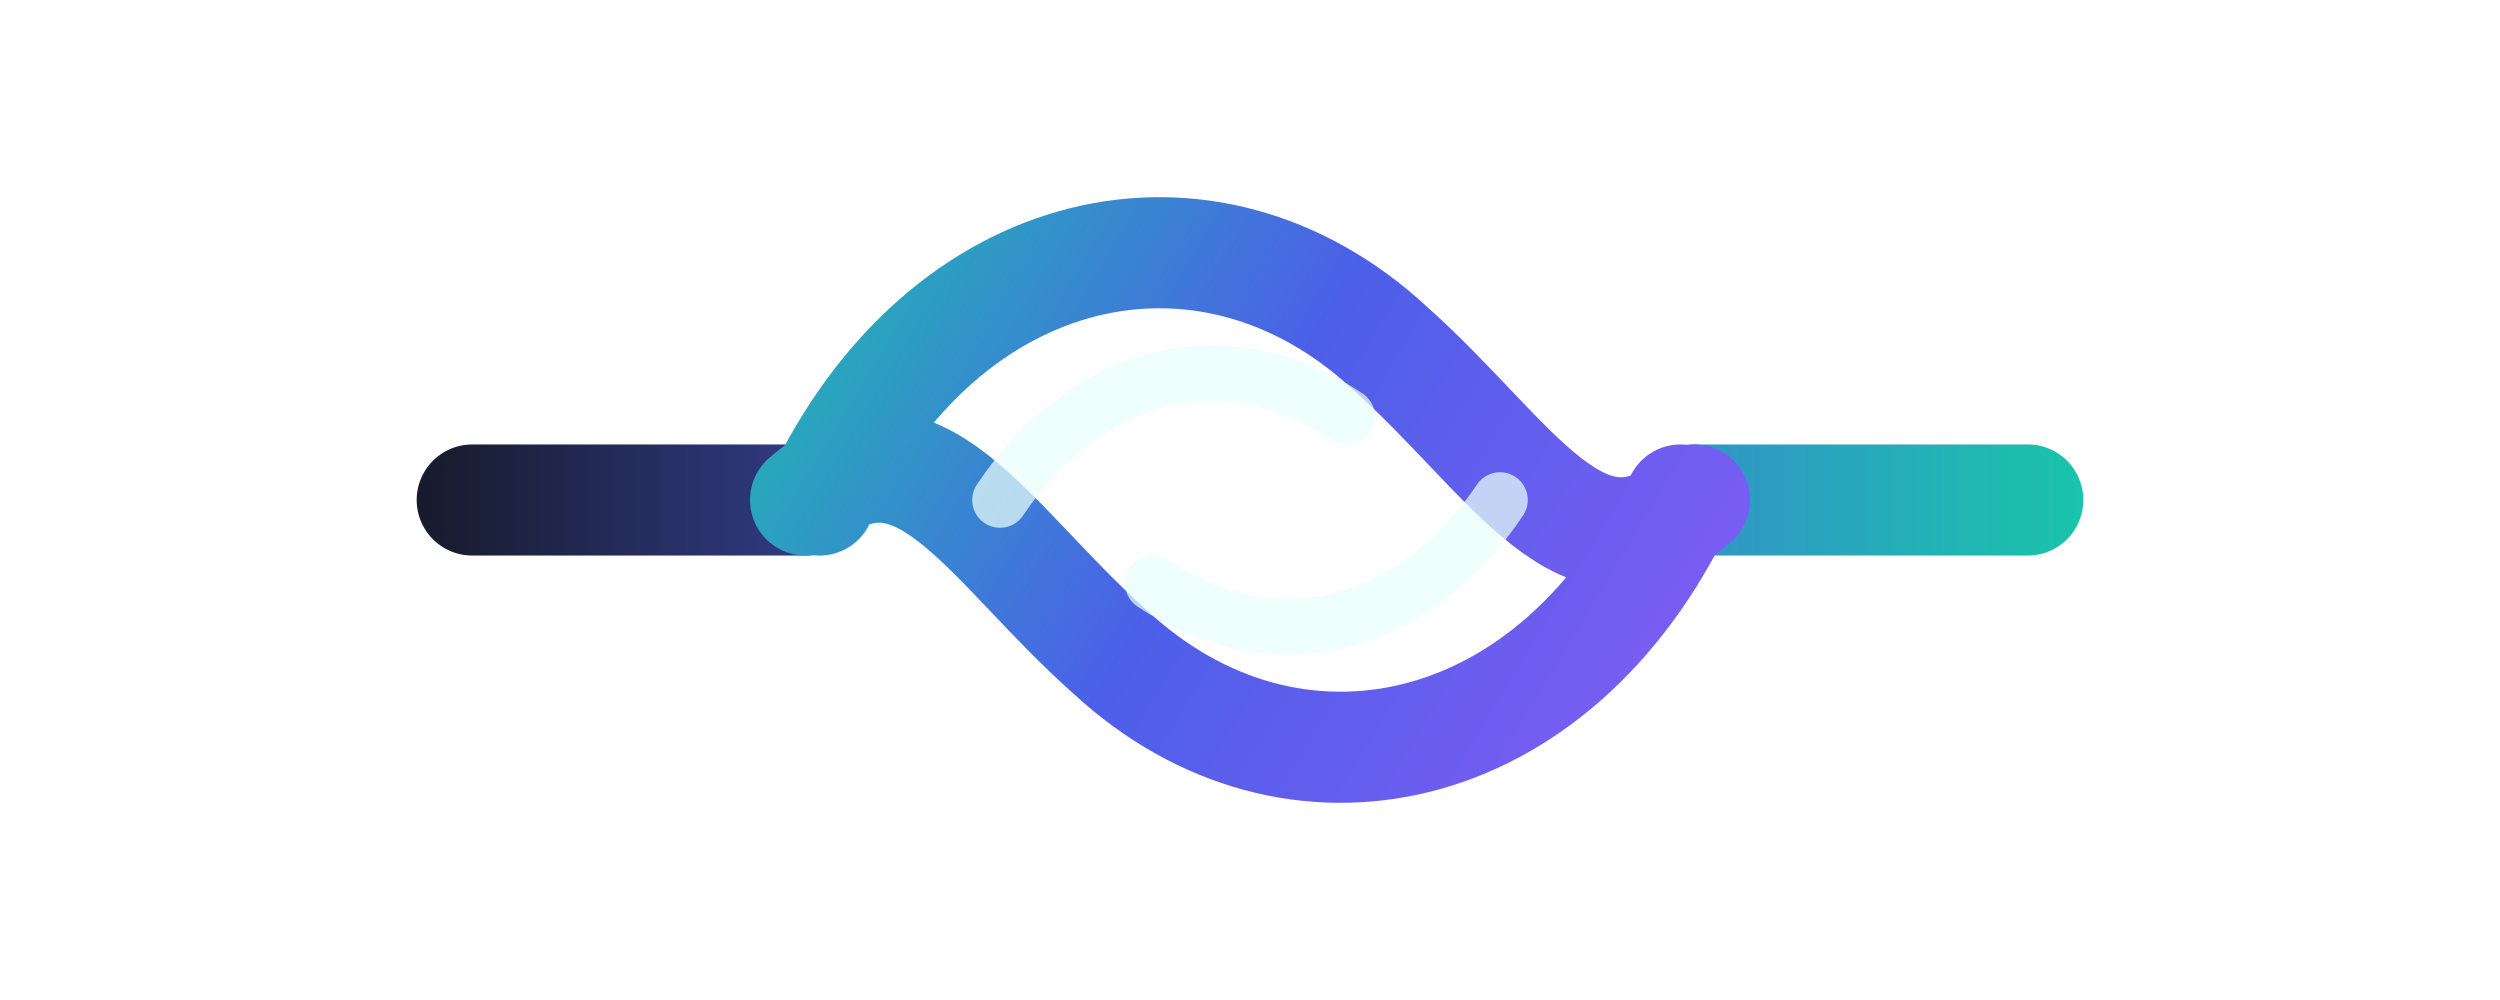
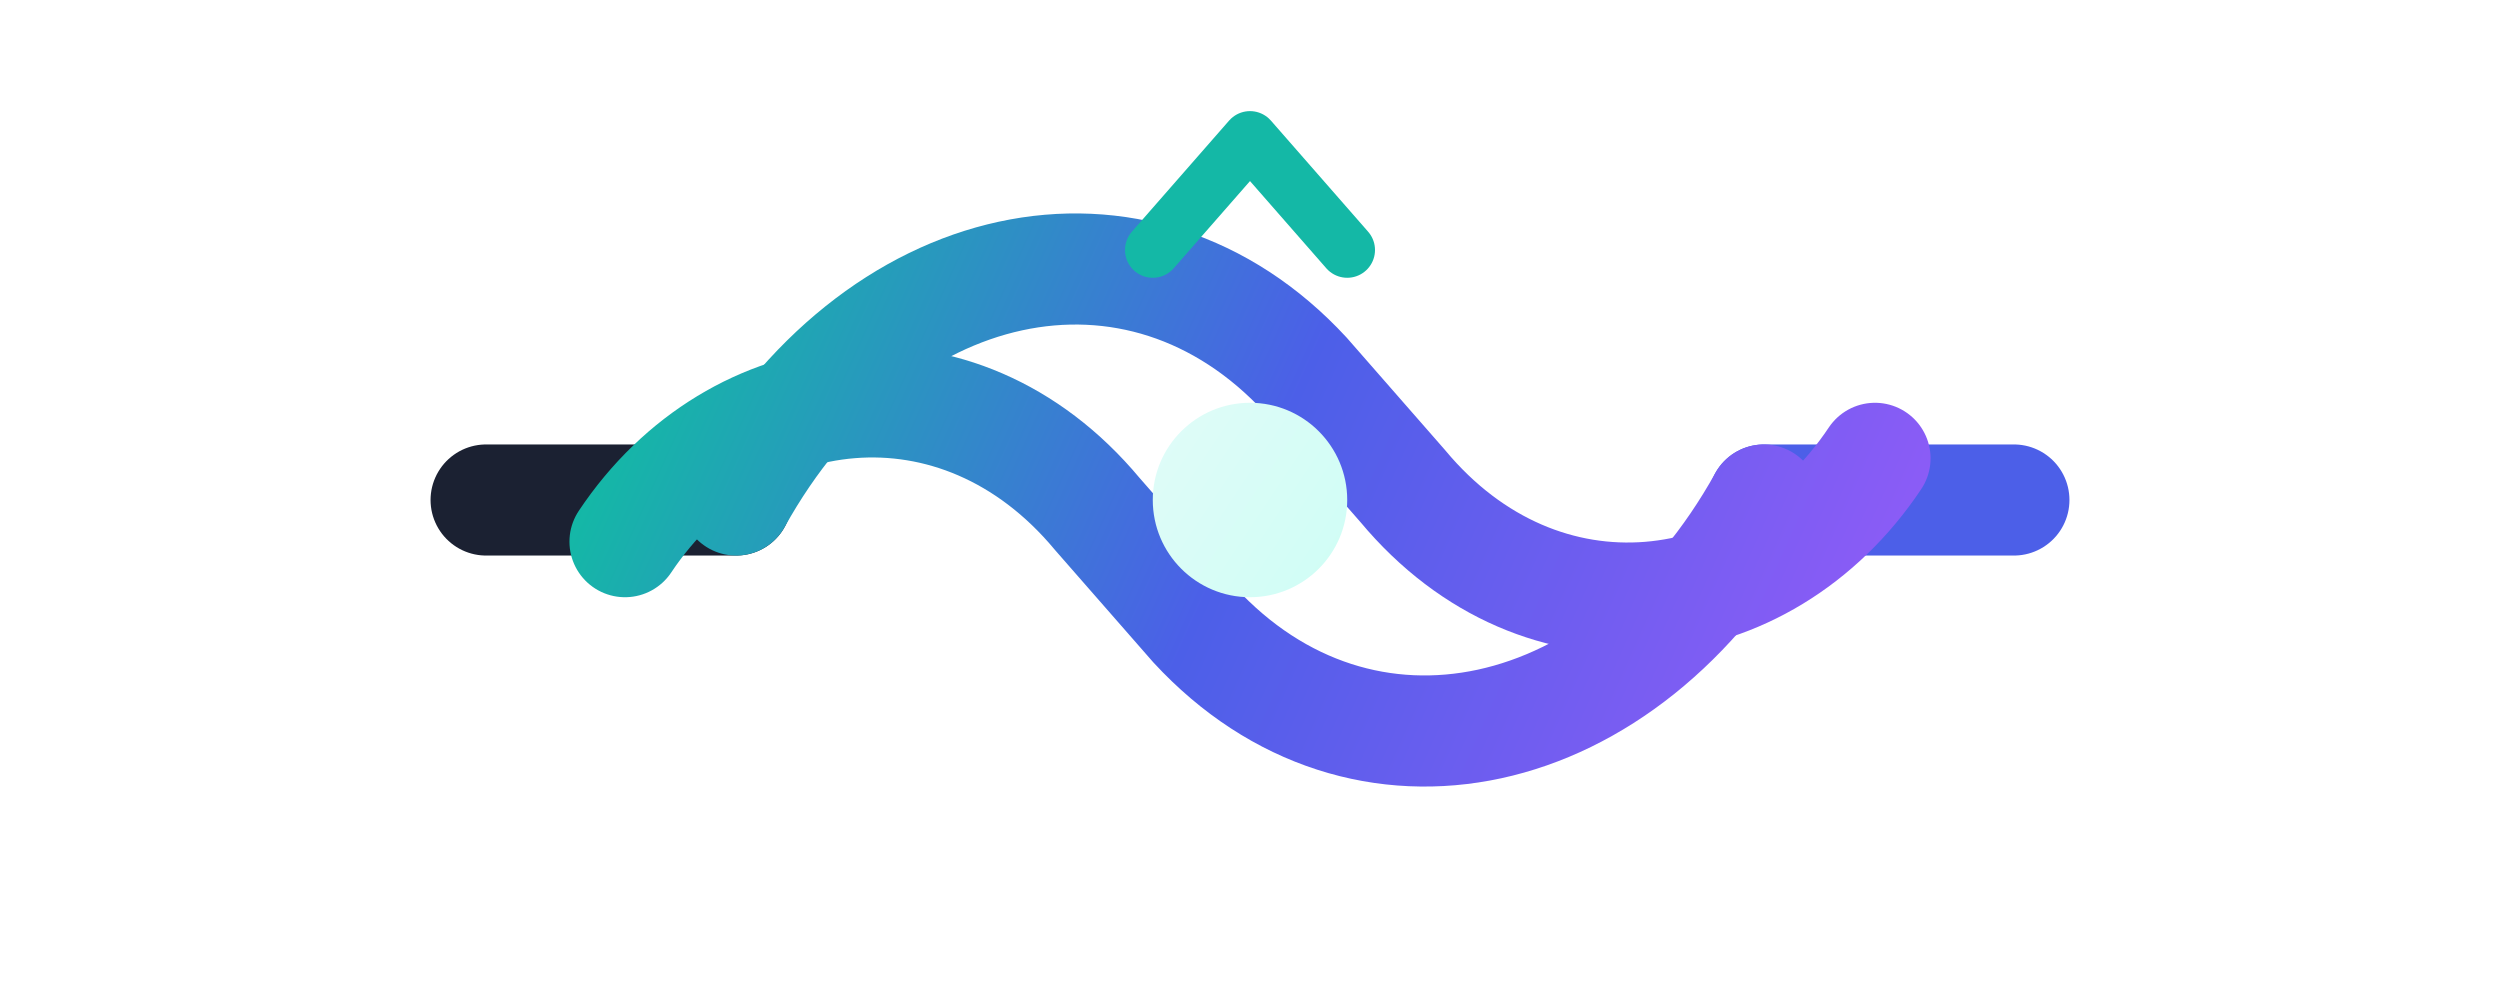
<svg xmlns="http://www.w3.org/2000/svg" width="180" height="72" viewBox="0 0 180 72" fill="none" role="img" aria-labelledby="title desc">
  <defs>
-     <linearGradient id="ribbon" x1="52" y1="13" x2="128" y2="59" gradientUnits="userSpaceOnUse">
-       <stop stop-color="#18C7A8" />
-       <stop offset="0.48" stop-color="#4C5FE8" />
+     <linearGradient id="sveyraGradient" x1="50" y1="18" x2="130" y2="54" gradientUnits="userSpaceOnUse">
+       <stop offset="0" stop-color="#14B8A6" />
+       <stop offset="0.5" stop-color="#4C5FE8" />
      <stop offset="1" stop-color="#8B5CF6" />
    </linearGradient>
-     <linearGradient id="line" x1="28" y1="36" x2="152" y2="36" gradientUnits="userSpaceOnUse">
-       <stop stop-color="#151824" />
-       <stop offset="0.5" stop-color="#4C5FE8" />
-       <stop offset="1" stop-color="#18C7A8" />
+     <linearGradient id="pinGradient" x1="60" y1="16" x2="120" y2="56" gradientUnits="userSpaceOnUse">
+       <stop offset="0" stop-color="#F8FAFC" />
+       <stop offset="1" stop-color="#B7FFF1" />
    </linearGradient>
  </defs>
-   <path d="M34 36H58" stroke="url(#line)" stroke-width="8" stroke-linecap="round" />
-   <path d="M122 36H146" stroke="url(#line)" stroke-width="8" stroke-linecap="round" />
-   <path d="M59 36C68 17 87 13 100 25C109 33 114 43 122 36" stroke="url(#ribbon)" stroke-width="8" stroke-linecap="round" stroke-linejoin="round" />
-   <path d="M121 36C112 55 93 59 80 47C71 39 66 29 58 36" stroke="url(#ribbon)" stroke-width="8" stroke-linecap="round" stroke-linejoin="round" />
-   <path d="M72 36C78 27 88 24 97 30" stroke="#E9FFFA" stroke-opacity="0.72" stroke-width="4" stroke-linecap="round" />
-   <path d="M108 36C102 45 92 48 83 42" stroke="#E9FFFA" stroke-opacity="0.72" stroke-width="4" stroke-linecap="round" />
+   <path d="M53 36H35" stroke="#1B2132" stroke-width="8" stroke-linecap="round" />
+   <path d="M145 36H127" stroke="#4C5FE8" stroke-width="8" stroke-linecap="round" />
+   <path d="M53 36C63 18 82 14 94 27L101 35C111 47 127 45 135 33" stroke="url(#sveyraGradient)" stroke-width="8" stroke-linecap="round" stroke-linejoin="round" />
+   <path d="M127 36C117 54 98 58 86 45L79 37C69 25 53 27 45 39" stroke="url(#sveyraGradient)" stroke-width="8" stroke-linecap="round" stroke-linejoin="round" />
+   <circle cx="90" cy="36" r="7" fill="url(#pinGradient)" />
+   <path d="M83 18L90 10L97 18" stroke="#14B8A6" stroke-width="4" stroke-linecap="round" stroke-linejoin="round" />
</svg>
